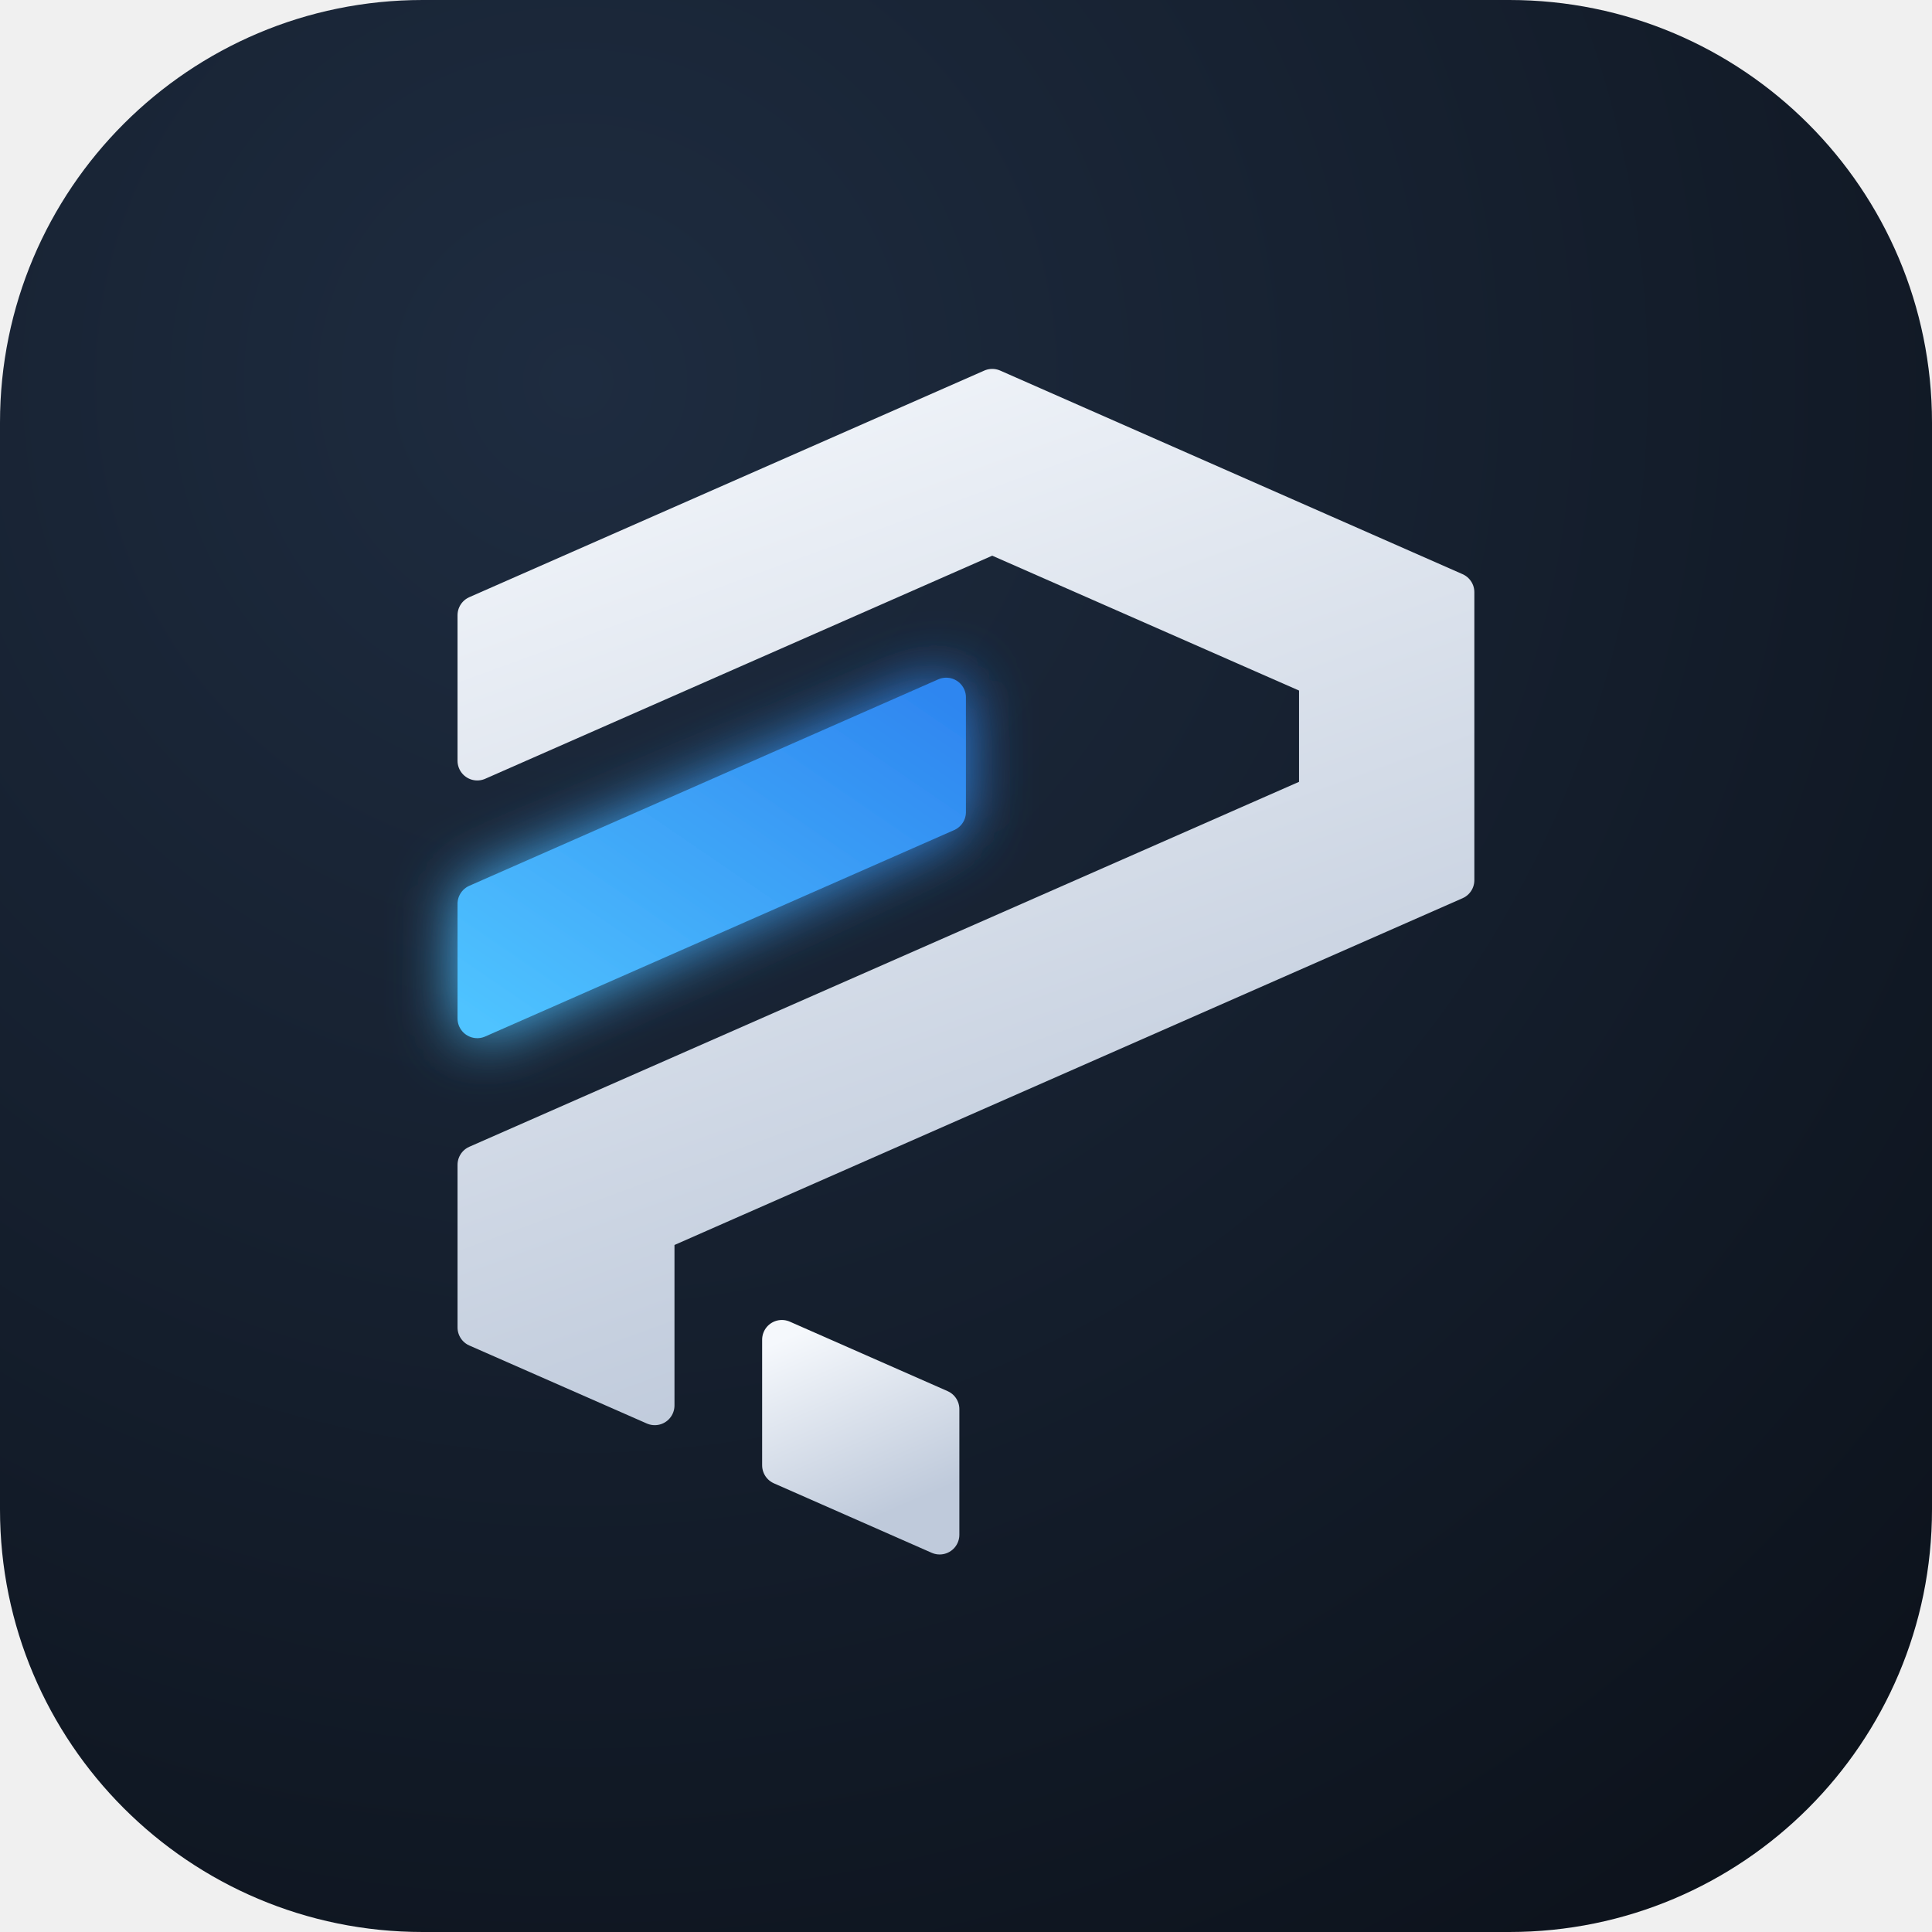
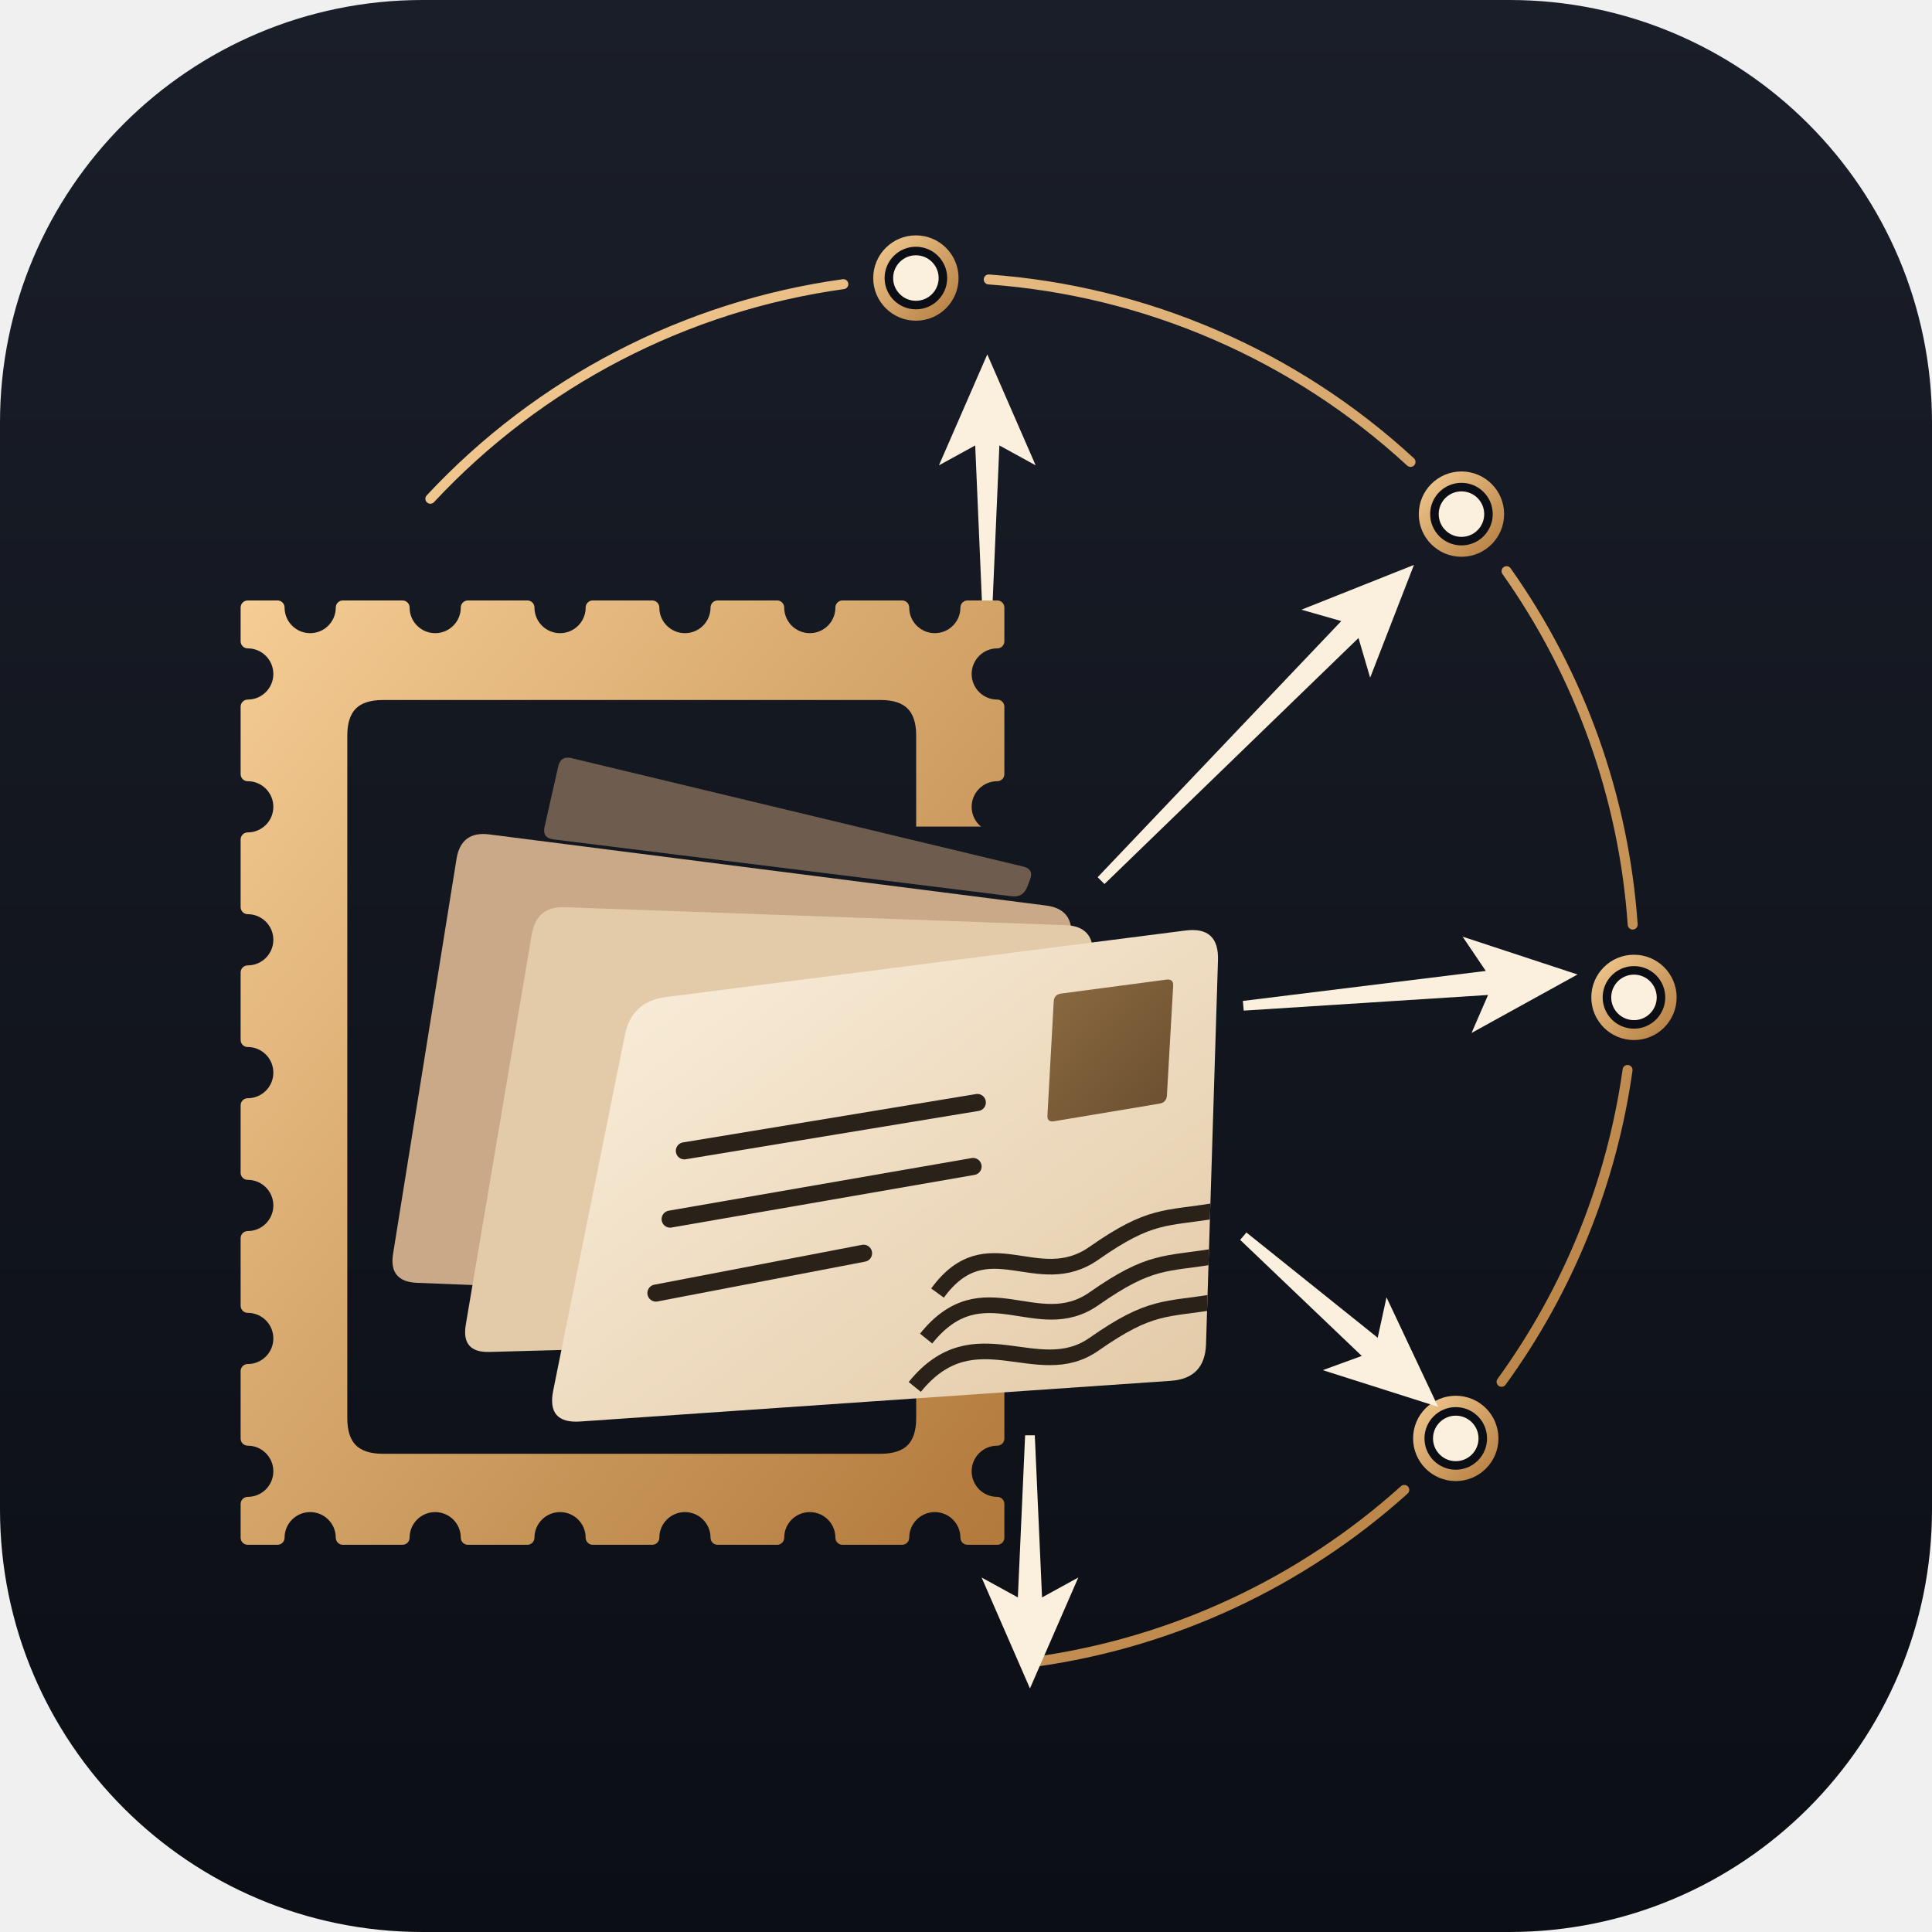
- <svg xmlns="http://www.w3.org/2000/svg" viewBox="0 0 1024 1024" role="img" aria-label="Postitheka">
+ <svg xmlns="http://www.w3.org/2000/svg" viewBox="0 0 1024 1024">
  <defs>
-     <linearGradient id="pk-body" x1="0" y1="0" x2="0.35" y2="1">
-       <stop offset="0" stop-color="#F5F8FC" />
-       <stop offset="1" stop-color="#BFCADB" />
+     <linearGradient id="t" x1="0" y1="0" x2="0" y2="1">
+       <stop offset="0" stop-color="#1A1E29" />
+       <stop offset="1" stop-color="#0B0E14" />
    </linearGradient>
-     <linearGradient id="pk-bar" x1="0" y1="1" x2="1" y2="0">
-       <stop offset="0" stop-color="#4FC3FF" />
-       <stop offset="1" stop-color="#2E86F0" />
-     </linearGradient>
-     <radialGradient id="pk-bg" cx="0.3" cy="0.2" r="1.1">
-       <stop offset="0" stop-color="#1E2C40" />
-       <stop offset="1" stop-color="#0A0F17" />
-     </radialGradient>
-     <filter id="pk-glow" x="-30%" y="-60%" width="160%" height="220%">
-       <feGaussianBlur stdDeviation="14" result="b" />
-       <feMerge>
-         <feMergeNode in="b" />
-         <feMergeNode in="SourceGraphic" />
-       </feMerge>
-     </filter>
  </defs>
-   <rect width="1024" height="1024" rx="224" fill="url(#pk-bg)" />
-   <g transform="translate(242.5 194.6) scale(1.1615)">
-     <path d="M9.0 113.2 L244.0 9.8 L455.0 102.7 L455.0 234.1 L90.0 394.7 L90.0 473.8 L9.0 438.2 L9.0 364.0 L393.0 195.1 L393.0 141.7 L244.0 76.2 L9.0 179.6 Z" fill="url(#pk-body)" stroke="url(#pk-body)" stroke-width="18" stroke-linejoin="round" />
-     <path d="M148.0 443.8 L220.0 475.5 L220.0 532.8 L148.0 501.1 Z" fill="url(#pk-body)" stroke="url(#pk-body)" stroke-width="18" stroke-linejoin="round" />
-     <path d="M9.0 244.9 L223.0 150.7 L223.0 203.0 L9.0 297.2 Z" fill="url(#pk-bar)" stroke="url(#pk-bar)" stroke-width="18" stroke-linejoin="round" filter="url(#pk-glow)" />
+   <rect width="1024" height="1024" rx="224" fill="url(#t)" />
+   <g transform="translate(89.85 89.85) scale(0.7538)">
+     <defs>
+       <linearGradient id="dg" x1="0" y1="0" x2="1" y2="1">
+         <stop offset="0" stop-color="#F4CC94" />
+         <stop offset="1" stop-color="#B27A3C" />
+       </linearGradient>
+       <linearGradient id="dc" x1="0" y1="0" x2="1" y2="1">
+         <stop offset="0" stop-color="#FBF0DE" />
+         <stop offset="1" stop-color="#E2C9A6" />
+       </linearGradient>
+       <linearGradient id="ds" x1="0" y1="0" x2="1" y2="1">
+         <stop offset="0" stop-color="#8A6A42" />
+         <stop offset="1" stop-color="#6A4E2E" />
+       </linearGradient>
+       <clipPath id="df">
+         <path d="M320.2 608.5Q325.0 585.0 348.8 581.9L714.2 535.1Q738.0 532.0 737.2 556.0L728.8 826.0Q728.0 850.0 704.1 851.7L288.9 880.3Q265.0 882.0 269.8 858.5Z" />
+       </clipPath>
+       <mask id="db" maskUnits="userSpaceOnUse" x="0" y="0" width="1110" height="1110">
+         <rect width="1110" height="1110" fill="#fff" />
+         <path d="M520 462H600V858H520Z" fill="#000" />
+       </mask>
+     </defs>
+     <path d="M183.4 231.5A489 489 0 0 1 473.8 80.6M576.0 77.3A489 489 0 0 1 872.6 205.6M940.1 282.4A489 489 0 0 1 1028.8 530.9M1025.2 633.1A489 489 0 0 1 936.6 852.4M868.2 928.4A489 489 0 0 1 609.1 1049.2" fill="none" stroke="url(#dg)" stroke-width="7" stroke-linecap="round" />
+     <circle cx="524.8" cy="76.3" r="30" fill="url(#dg)" />
+     <circle cx="524.8" cy="76.3" r="22" fill="#0B0E14" />
+     <circle cx="524.8" cy="76.3" r="16" fill="#FBF0DE" />
+     <circle cx="908.4" cy="242.3" r="30" fill="url(#dg)" />
+     <circle cx="908.4" cy="242.3" r="22" fill="#0B0E14" />
+     <circle cx="908.4" cy="242.3" r="16" fill="#FBF0DE" />
+     <circle cx="1029.7" cy="582.1" r="30" fill="url(#dg)" />
+     <circle cx="1029.7" cy="582.1" r="22" fill="#0B0E14" />
+     <circle cx="1029.7" cy="582.1" r="16" fill="#FBF0DE" />
+     <circle cx="904.4" cy="892.2" r="30" fill="url(#dg)" />
+     <circle cx="904.4" cy="892.2" r="22" fill="#0B0E14" />
+     <circle cx="904.4" cy="892.2" r="16" fill="#FBF0DE" />
+     <path d="M578.4 312.0L583.5 194.0L609.0 208.0L575.0 130.0L541.0 208.0L566.5 194.0L571.6 312.0ZM657.4 502.4L836.0 329.4L844.2 357.3L875.0 278.0L795.9 309.5L823.9 317.5L652.6 497.6ZM755.3 591.4L927.1 580.4L915.5 607.1L990.0 566.0L909.2 539.4L925.5 563.5L754.7 584.6ZM752.8 752.6L838.3 834.2L810.9 844.2L892.0 870.0L855.7 793.0L849.5 821.4L757.2 747.4ZM601.6 890.0L596.5 1004.0L571.0 990.0L605.0 1068.0L639.0 990.0L613.5 1004.0L608.4 890.0Z" fill="#FBF0DE" />
+     <path d="M55 308L75.9 308.0A23 23 0 0 0 121.9 308.0L163.8 308.0A23 23 0 0 0 209.8 308.0L251.6 308.0A23 23 0 0 0 297.6 308.0L339.4 308.0A23 23 0 0 0 385.4 308.0L427.2 308.0A23 23 0 0 0 473.2 308.0L515.1 308.0A23 23 0 0 0 561.1 308.0L582 308L582.0 331.7A23 23 0 0 0 582.0 377.7L582.0 425.1A23 23 0 0 0 582.0 471.1L582.0 518.6A23 23 0 0 0 582.0 564.6L582.0 612.0A23 23 0 0 0 582.0 658.0L582.0 705.4A23 23 0 0 0 582.0 751.4L582.0 798.9A23 23 0 0 0 582.0 844.9L582.0 892.3A23 23 0 0 0 582.0 938.3L582 962L561.1 962.0A23 23 0 0 0 515.1 962.0L473.2 962.0A23 23 0 0 0 427.2 962.0L385.4 962.0A23 23 0 0 0 339.4 962.0L297.6 962.0A23 23 0 0 0 251.6 962.0L209.8 962.0A23 23 0 0 0 163.8 962.0L121.9 962.0A23 23 0 0 0 75.9 962.0L55 962L55.0 938.3A23 23 0 0 0 55.0 892.3L55.0 844.9A23 23 0 0 0 55.0 798.9L55.0 751.4A23 23 0 0 0 55.0 705.4L55.0 658.0A23 23 0 0 0 55.0 612.0L55.0 564.6A23 23 0 0 0 55.0 518.6L55.0 471.1A23 23 0 0 0 55.0 425.1L55.0 377.7A23 23 0 0 0 55.0 331.7L55 308ZM150 368H500Q530 368 530 398V878Q530 908 500 908H150Q120 908 120 878V398Q120 368 150 368Z" fill="url(#dg)" stroke="url(#dg)" stroke-width="10" stroke-linejoin="round" fill-rule="evenodd" mask="url(#db)" />
+     <path d="M273.3 419.8Q275.0 412.0 282.8 413.9L600.2 490.1Q608.0 492.0 605.0 499.4L603.0 504.6Q600.0 512.0 592.1 511.0L269.9 471.0Q262.0 470.0 263.7 462.2Z" fill="#6E5D4E" />
+     <path d="M201.8 484.7Q205.0 465.0 224.8 467.5L616.2 517.5Q636.0 520.0 633.9 539.9L608.1 780.1Q606.0 800.0 586.0 799.2L174.0 782.8Q154.0 782.0 157.2 762.3Z" fill="#C9A987" />
+     <path d="M254.7 537.7Q258.0 518.0 278.0 518.7L630.0 531.3Q650.0 532.0 649.3 552.0L640.7 800.0Q640.0 820.0 620.0 820.6L225.0 831.4Q205.0 832.0 208.3 812.3Z" fill="#E3CBA9" />
+     <path d="M320.2 608.5Q325.0 585.0 348.8 581.9L714.2 535.1Q738.0 532.0 737.2 556.0L728.8 826.0Q728.0 850.0 704.1 851.7L288.9 880.3Q265.0 882.0 269.8 858.5Z" fill="url(#dc)" />
+     <path d="M621.7 585.0Q622.0 580.0 627.0 579.4L701.0 569.6Q706.0 569.0 705.7 574.0L701.3 651.0Q701.0 656.0 696.1 656.8L621.9 669.2Q617.0 670.0 617.3 665.0Z" fill="url(#ds)" />
+     <path d="M362 690L568 656" stroke="#2A2118" stroke-width="12" stroke-linecap="round" />
+     <path d="M352 738L565 701" stroke="#2A2118" stroke-width="12" stroke-linecap="round" />
+     <path d="M342 790L488 762" stroke="#2A2118" stroke-width="12" stroke-linecap="round" />
+     <g clip-path="url(#df)">
+       <path d="M540 790C575 742 610 790 650 762S700 738 736 732" fill="none" stroke="#2A2118" stroke-width="11" />
+       <path d="M532 822C572 772 610 822 650 794S700 770 736 764" fill="none" stroke="#2A2118" stroke-width="11" />
+       <path d="M524 856C566 804 610 854 650 826S700 802 736 796" fill="none" stroke="#2A2118" stroke-width="11" />
+     </g>
  </g>
</svg>
